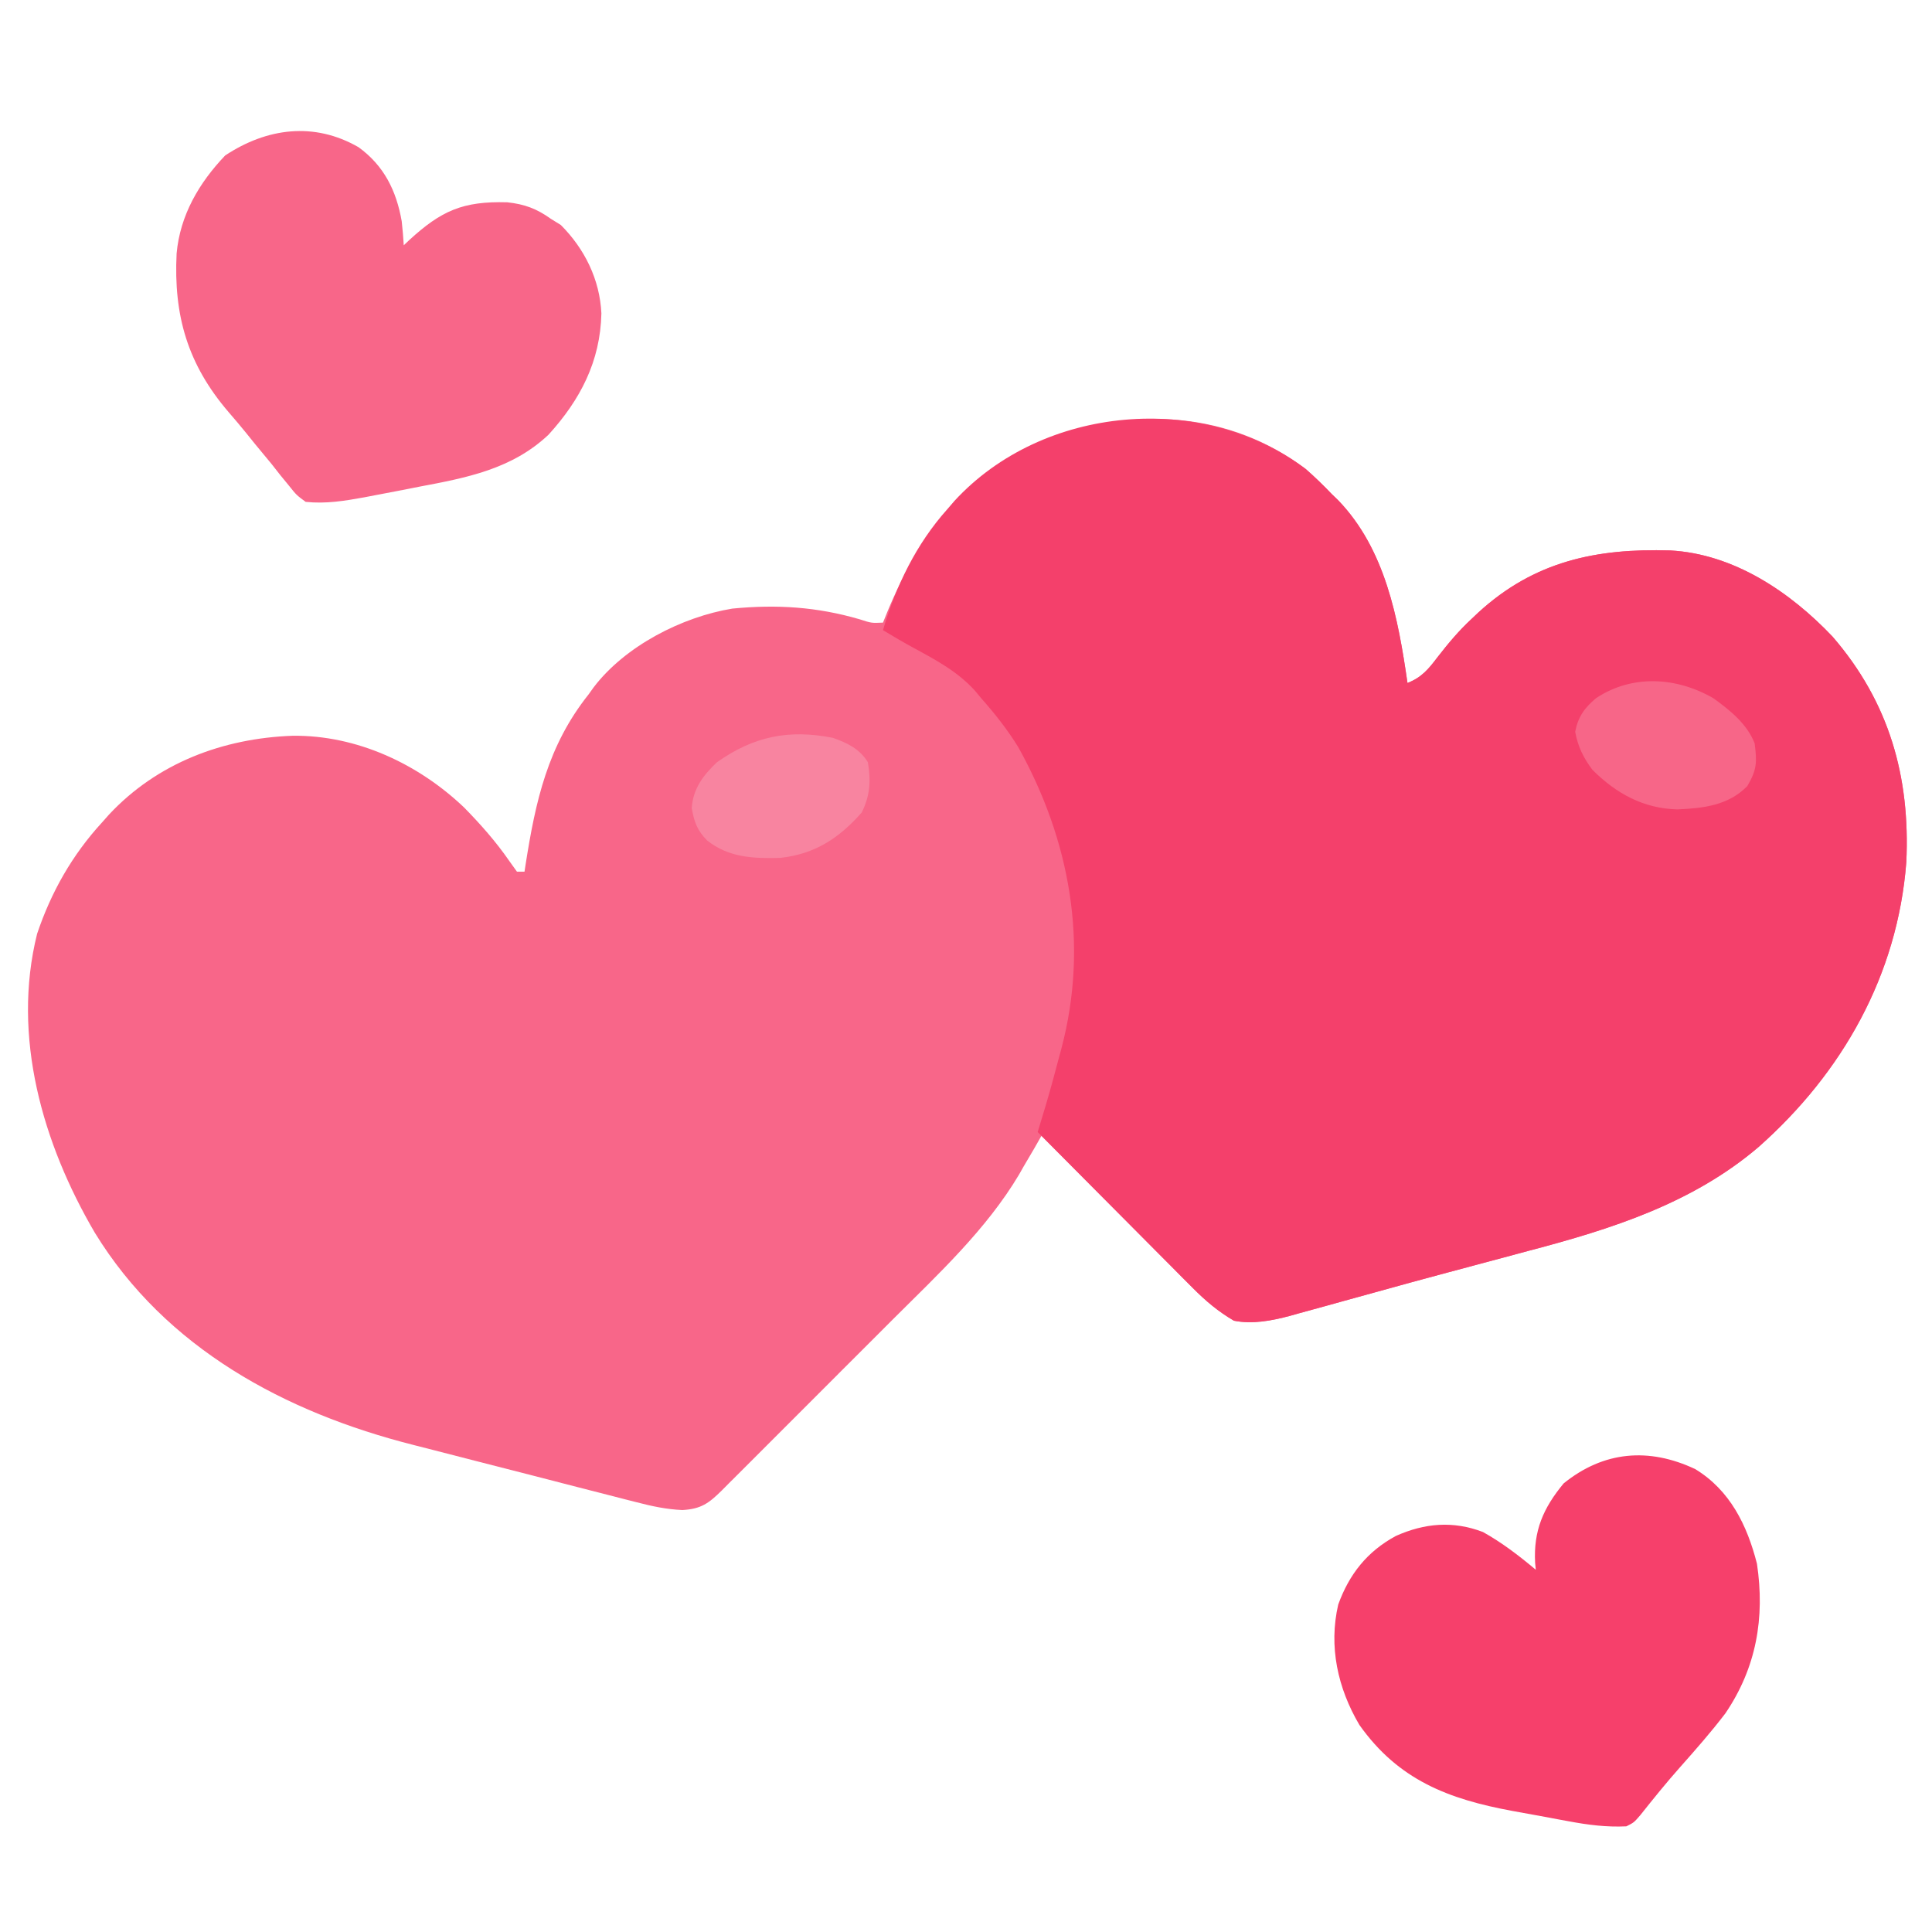
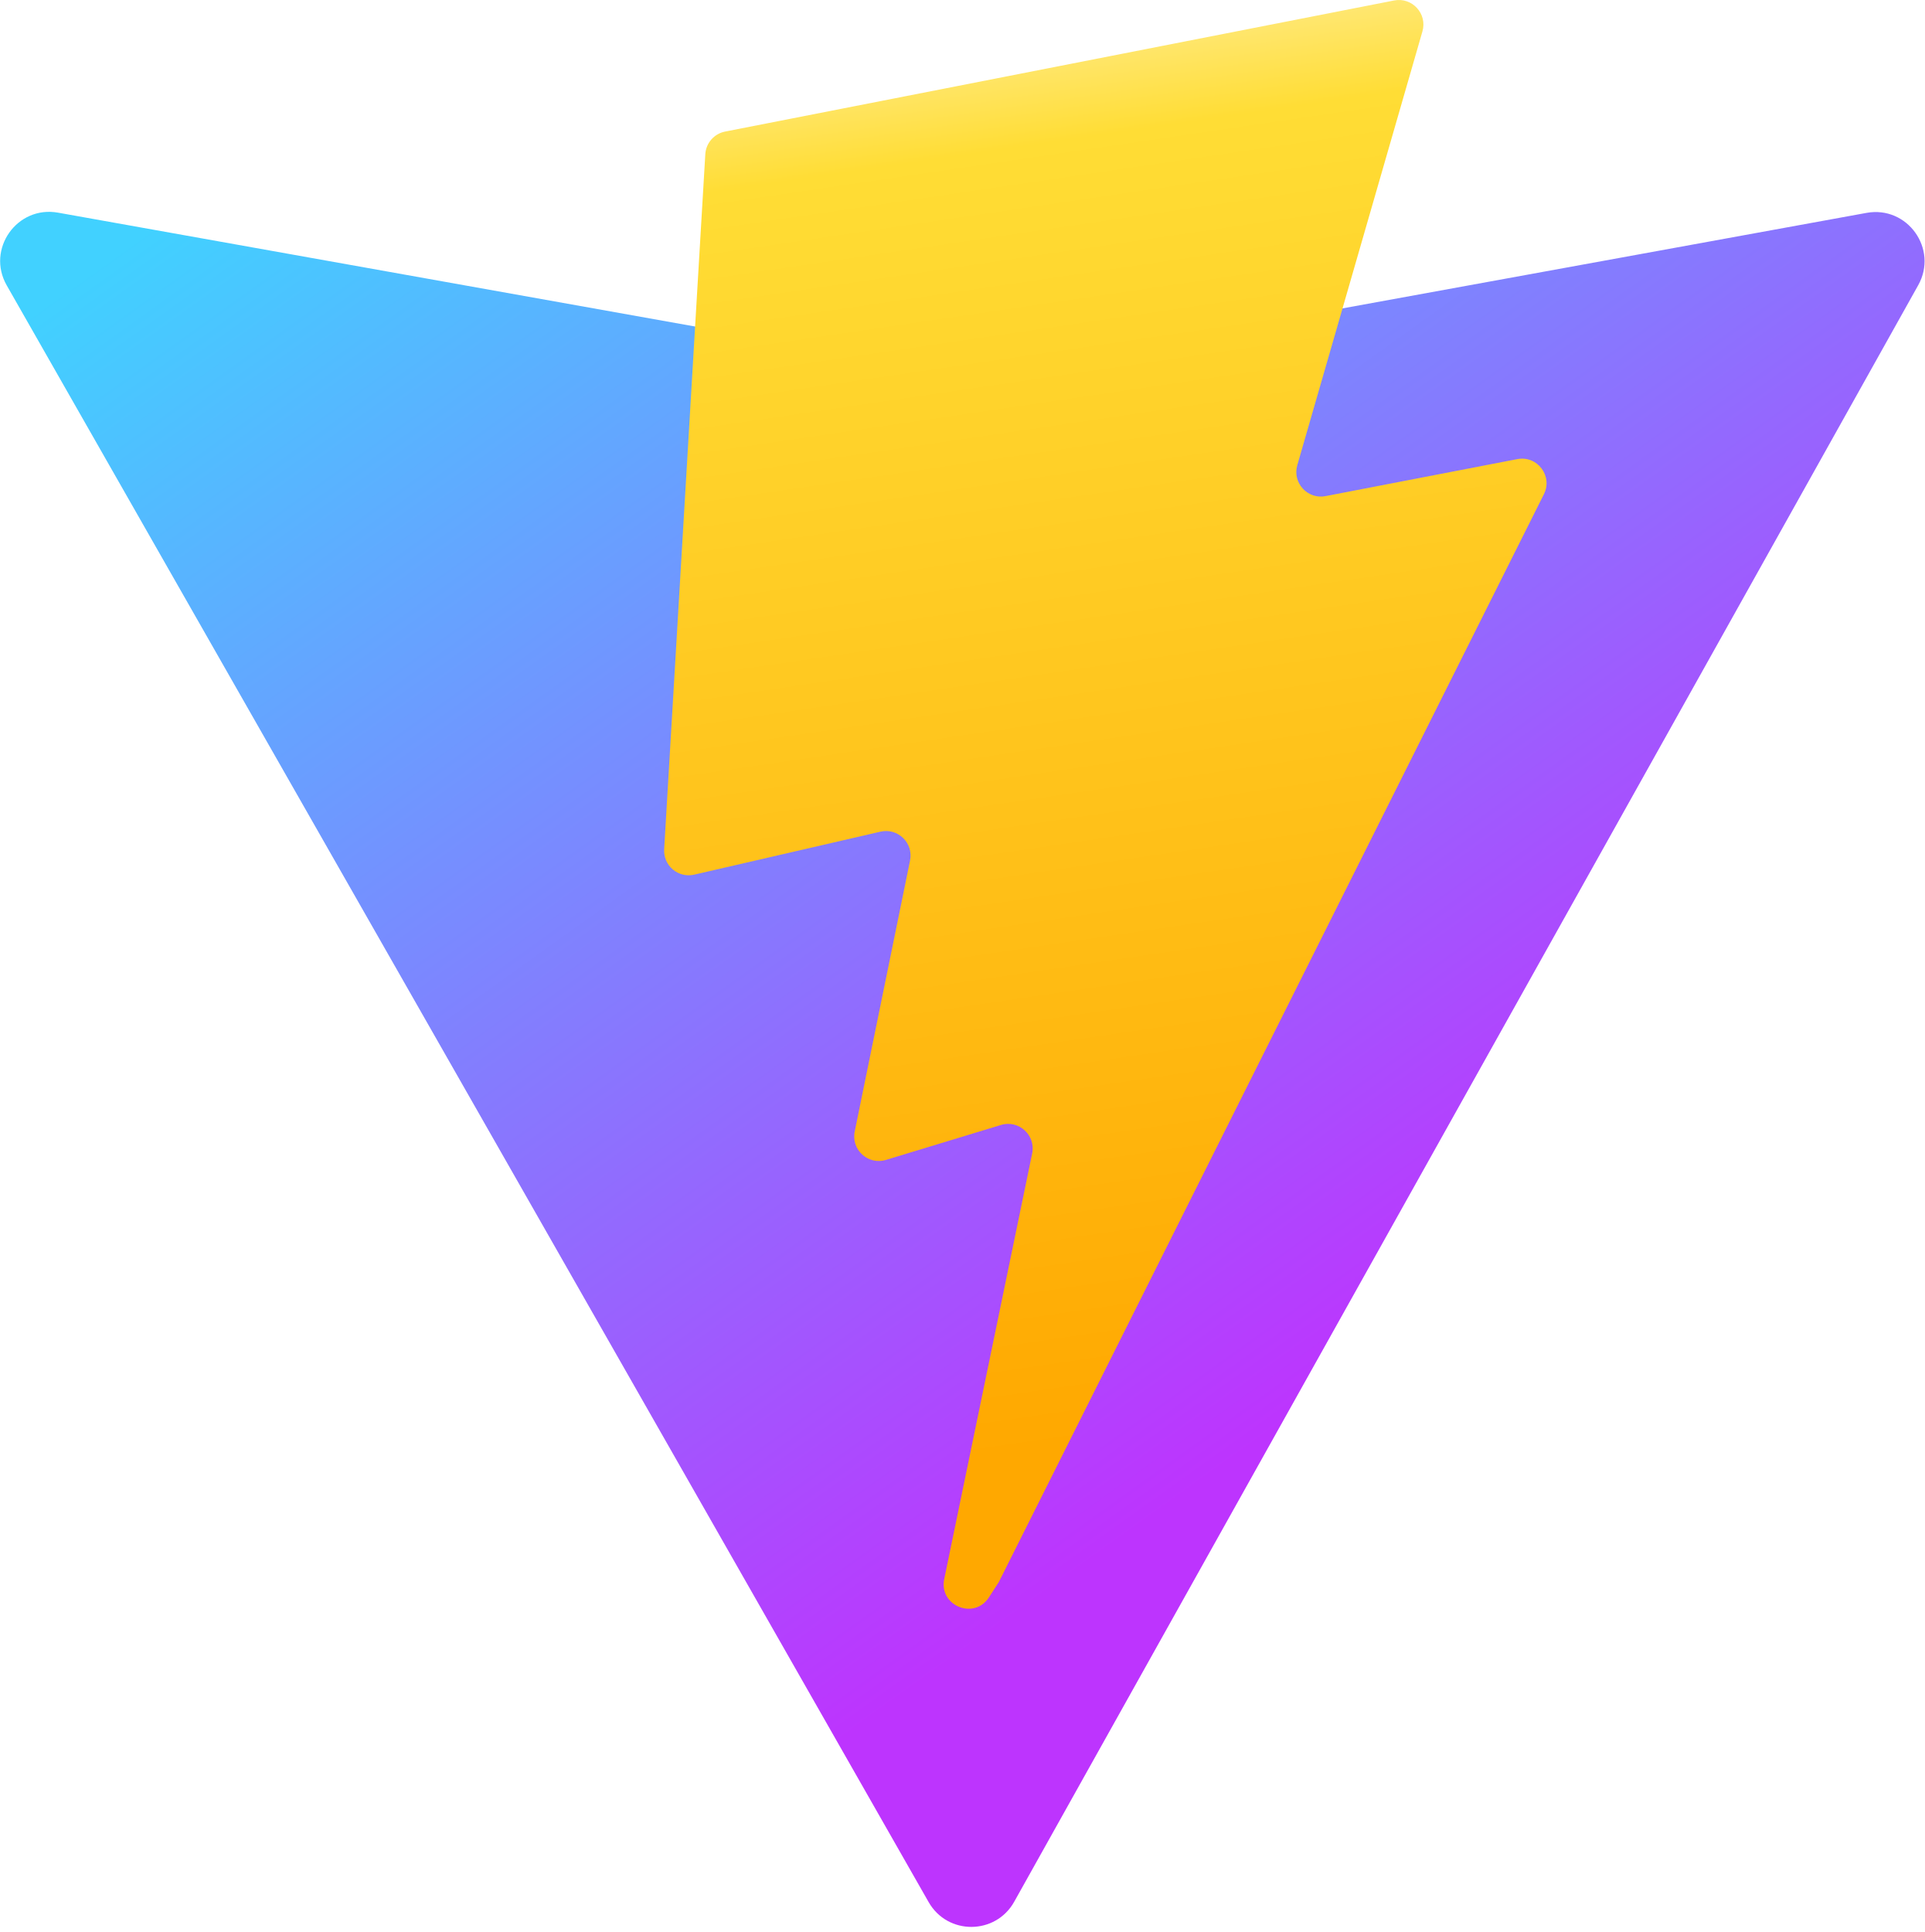
- <svg xmlns="http://www.w3.org/2000/svg" version="1.1" width="512" height="512">
-   <path d="M0 0 C2.452 2.147 4.735 4.365 6.984 6.723 C7.531 7.25 8.078 7.777 8.641 8.32 C21.122 21.3 24.521 39.609 26.984 56.723 C30.741 55.225 32.505 53.103 34.922 49.91 C37.765 46.255 40.577 42.875 43.984 39.723 C44.841 38.911 44.841 38.911 45.715 38.082 C60.573 24.44 77.031 21.003 96.595 21.595 C113.4 22.492 128.351 32.557 139.609 44.41 C154.662 61.803 160.228 81.584 159.18 104.174 C156.888 134.076 142.277 159.997 119.984 179.723 C102.52 194.607 81.057 201.433 59.234 207.16 C56.868 207.796 54.502 208.433 52.136 209.073 C47.376 210.355 42.613 211.627 37.848 212.891 C31.442 214.593 25.054 216.353 18.668 218.129 C15.88 218.899 13.092 219.667 10.303 220.434 C8.568 220.913 6.834 221.395 5.101 221.88 C2.715 222.545 0.325 223.196 -2.066 223.844 C-3.085 224.133 -3.085 224.133 -4.124 224.428 C-8.947 225.712 -14.068 226.716 -19.016 225.723 C-23.142 223.313 -26.468 220.516 -29.828 217.138 C-30.728 216.237 -31.629 215.336 -32.556 214.409 C-33.519 213.435 -34.482 212.462 -35.445 211.488 C-36.445 210.485 -37.446 209.481 -38.446 208.479 C-41.065 205.853 -43.677 203.221 -46.288 200.588 C-48.959 197.896 -51.636 195.21 -54.312 192.523 C-59.552 187.262 -64.786 181.994 -70.016 176.723 C-70.659 177.848 -71.302 178.973 -71.965 180.133 C-72.877 181.684 -73.79 183.235 -74.703 184.785 C-75.327 185.884 -75.327 185.884 -75.963 187.006 C-84.627 201.569 -97.482 213.495 -109.398 225.371 C-110.83 226.804 -112.262 228.238 -113.693 229.672 C-116.66 232.641 -119.63 235.607 -122.603 238.57 C-126.415 242.371 -130.218 246.181 -134.018 249.993 C-136.957 252.939 -139.9 255.88 -142.845 258.82 C-144.251 260.224 -145.655 261.63 -147.058 263.038 C-149.005 264.99 -150.959 266.936 -152.915 268.88 C-153.491 269.461 -154.068 270.042 -154.662 270.64 C-158.163 274.104 -160.184 275.618 -165.185 275.903 C-169.45 275.702 -173.197 274.904 -177.312 273.83 C-178.511 273.527 -178.511 273.527 -179.734 273.219 C-182.367 272.552 -184.996 271.872 -187.625 271.191 C-189.475 270.717 -191.325 270.243 -193.176 269.769 C-197.057 268.773 -200.937 267.77 -204.816 266.763 C-209.73 265.488 -214.649 264.233 -219.57 262.985 C-223.399 262.01 -227.225 261.022 -231.05 260.03 C-232.859 259.563 -234.668 259.1 -236.479 258.643 C-270.396 250.052 -302.145 233.051 -320.906 202.371 C-334.694 178.837 -342.964 150.41 -336.184 123.195 C-332.473 112.162 -326.896 102.315 -319.016 93.723 C-318.39 93.018 -317.765 92.312 -317.121 91.586 C-304.285 77.861 -286.886 71.375 -268.453 70.707 C-251.504 70.516 -235.185 78.126 -223.016 89.723 C-218.664 94.165 -214.615 98.728 -211.078 103.848 C-210.057 105.271 -210.057 105.271 -209.016 106.723 C-208.356 106.723 -207.696 106.723 -207.016 106.723 C-206.926 106.135 -206.836 105.547 -206.744 104.941 C-204.101 88.068 -200.893 73.382 -190.016 59.723 C-189.362 58.808 -189.362 58.808 -188.695 57.875 C-180.37 46.933 -165.301 39.211 -151.953 37.008 C-140.176 35.865 -129.545 36.529 -118.176 39.848 C-115.08 40.856 -115.08 40.856 -112.016 40.723 C-111.603 39.707 -111.191 38.691 -110.766 37.645 C-102.014 16.569 -89.623 1.324 -68.469 -7.809 C-45.304 -16.663 -20.094 -15.174 0 0 Z " fill="#F86689" transform="translate(346.0156,124.2773)" />
-   <path d="M0 0 C2.452 2.147 4.735 4.365 6.984 6.723 C7.531 7.25 8.078 7.777 8.641 8.32 C21.122 21.3 24.521 39.609 26.984 56.723 C30.741 55.225 32.505 53.103 34.922 49.91 C37.765 46.255 40.577 42.875 43.984 39.723 C44.555 39.181 45.126 38.64 45.715 38.082 C60.573 24.44 77.031 21.003 96.595 21.595 C113.4 22.492 128.351 32.557 139.609 44.41 C154.662 61.803 160.228 81.584 159.18 104.174 C156.888 134.076 142.277 159.997 119.984 179.723 C102.52 194.607 81.057 201.433 59.234 207.16 C56.868 207.796 54.502 208.433 52.136 209.073 C47.376 210.355 42.613 211.627 37.848 212.891 C31.442 214.593 25.054 216.353 18.668 218.129 C15.88 218.899 13.092 219.667 10.303 220.434 C8.568 220.913 6.834 221.395 5.101 221.88 C2.715 222.545 0.325 223.196 -2.066 223.844 C-3.085 224.133 -3.085 224.133 -4.124 224.428 C-8.947 225.712 -14.068 226.716 -19.016 225.723 C-23.183 223.292 -26.528 220.456 -29.919 217.046 C-30.84 216.125 -31.76 215.205 -32.709 214.256 C-33.694 213.261 -34.679 212.265 -35.664 211.27 C-36.686 210.243 -37.709 209.218 -38.732 208.193 C-41.41 205.508 -44.081 202.817 -46.751 200.124 C-49.483 197.372 -52.22 194.626 -54.957 191.879 C-60.316 186.499 -65.668 181.113 -71.016 175.723 C-70.815 175.057 -70.614 174.392 -70.407 173.707 C-70.141 172.823 -69.874 171.939 -69.6 171.028 C-69.337 170.157 -69.075 169.285 -68.804 168.387 C-67.592 164.289 -66.482 160.167 -65.391 156.035 C-65.174 155.233 -64.957 154.43 -64.734 153.604 C-57.421 125.951 -62.434 98.374 -76.164 73.727 C-79.058 69.032 -82.37 64.851 -86.016 60.723 C-86.534 60.099 -87.052 59.475 -87.586 58.832 C-92.117 53.778 -97.817 50.721 -103.711 47.52 C-106.528 45.988 -109.281 44.395 -112.016 42.723 C-108.564 30.945 -103.219 19.911 -95.016 10.723 C-94.372 9.975 -93.729 9.227 -93.066 8.457 C-69.716 -16.921 -27.339 -20.646 0 0 Z " fill="#F4406B" transform="translate(346.0156,124.2773)" />
-   <path d="M0 0 C9.198 5.614 13.735 14.85 16.336 25.055 C18.485 39.408 16.176 52.617 7.973 64.719 C4.196 69.671 0.1 74.33 -4.035 78.984 C-7.692 83.106 -11.138 87.375 -14.566 91.688 C-16.273 93.664 -16.273 93.664 -18.273 94.664 C-23.577 94.916 -28.447 94.277 -33.629 93.309 C-34.803 93.093 -34.803 93.093 -36.001 92.874 C-37.652 92.569 -39.301 92.26 -40.95 91.948 C-43.434 91.482 -45.921 91.036 -48.408 90.592 C-65.387 87.466 -78.679 82.406 -89.027 67.777 C-94.762 58.052 -97.21 47.006 -94.625 35.871 C-91.703 27.818 -86.953 21.832 -79.398 17.727 C-71.721 14.288 -64.219 13.637 -56.273 16.664 C-51.239 19.469 -46.684 22.965 -42.273 26.664 C-42.331 26.058 -42.389 25.452 -42.449 24.828 C-42.908 16.308 -40.296 10.322 -34.898 3.789 C-24.323 -4.772 -12.334 -5.825 0 0 Z " fill="#F6406B" transform="translate(449.2734,389.3359)" />
-   <path d="M0 0 C6.747 4.873 10.045 11.53 11.461 19.641 C11.707 21.754 11.863 23.877 12 26 C12.485 25.541 12.969 25.082 13.469 24.609 C21.972 16.825 27.651 14.282 39.43 14.609 C44.071 15.117 47.234 16.307 51 19 C51.866 19.536 52.733 20.073 53.625 20.625 C59.964 26.964 63.963 35.125 64.375 44.062 C64.098 56.783 58.758 66.969 50.375 76.188 C40.696 85.338 28.616 87.627 16 90 C14.078 90.377 12.156 90.755 10.234 91.133 C8.282 91.507 6.329 91.88 4.375 92.25 C3.007 92.513 3.007 92.513 1.612 92.782 C-3.671 93.746 -8.638 94.56 -14 94 C-16.434 92.199 -16.434 92.199 -18.438 89.688 C-19.189 88.772 -19.941 87.857 -20.715 86.914 C-21.469 85.952 -22.223 84.991 -23 84 C-24.499 82.187 -25.999 80.374 -27.5 78.562 C-28.237 77.646 -28.975 76.729 -29.734 75.785 C-31.256 73.914 -32.809 72.068 -34.391 70.246 C-45.279 57.573 -49.019 44.632 -48.195 28.183 C-47.287 18.035 -42.227 9.424 -35.312 2.188 C-24.244 -5.122 -11.729 -6.745 0 0 Z " fill="#F86689" transform="translate(95,39)" />
-   <path d="M0 0 C4.445 3.196 8.97 6.799 11 12 C11.635 17.003 11.618 18.943 9.062 23.312 C4.04 28.447 -2.542 29.191 -9.438 29.5 C-18.458 29.279 -25.696 25.304 -32 19 C-34.373 15.848 -35.842 12.86 -36.562 8.938 C-35.794 4.926 -34.065 2.562 -31 0 C-21.432 -6.327 -9.732 -5.594 0 0 Z " fill="#F76688" transform="translate(454,185)" />
-   <path d="M0 0 C3.888 1.36 7.136 2.945 9.305 6.469 C10.121 11.411 9.895 15.266 7.68 19.781 C1.656 26.597 -4.731 30.824 -13.949 31.82 C-21.054 32.001 -27.497 31.772 -33.289 27.215 C-35.96 24.492 -36.721 22.323 -37.383 18.594 C-36.998 13.427 -34.368 9.962 -30.695 6.469 C-20.975 -0.383 -11.724 -2.311 0 0 Z " fill="#F884A0" transform="translate(220.6953,195.5312)" />
+ <svg xmlns="http://www.w3.org/2000/svg" aria-hidden="true" role="img" class="iconify iconify--logos" width="31.88" height="32" preserveAspectRatio="xMidYMid meet" viewBox="0 0 256 257">
+   <defs>
+     <linearGradient id="IconifyId1813088fe1fbc01fb466" x1="-.828%" x2="57.636%" y1="7.652%" y2="78.411%">
+       <stop offset="0%" stop-color="#41D1FF" />
+       <stop offset="100%" stop-color="#BD34FE" />
+     </linearGradient>
+     <linearGradient id="IconifyId1813088fe1fbc01fb467" x1="43.376%" x2="50.316%" y1="2.242%" y2="89.03%">
+       <stop offset="0%" stop-color="#FFEA83" />
+       <stop offset="8.333%" stop-color="#FFDD35" />
+       <stop offset="100%" stop-color="#FFA800" />
+     </linearGradient>
+   </defs>
+   <path fill="url(#IconifyId1813088fe1fbc01fb466)" d="M255.153 37.938L134.897 252.976c-2.483 4.44-8.862 4.466-11.382.048L.875 37.958c-2.746-4.814 1.371-10.646 6.827-9.67l120.385 21.517a6.537 6.537 0 0 0 2.322-.004l117.867-21.483c5.438-.991 9.574 4.796 6.877 9.62Z" />
+   <path fill="url(#IconifyId1813088fe1fbc01fb467)" d="M185.432.063L96.44 17.501a3.268 3.268 0 0 0-2.634 3.014l-5.474 92.456a3.268 3.268 0 0 0 3.997 3.378l24.777-5.718c2.318-.535 4.413 1.507 3.936 3.838l-7.361 36.047c-.495 2.426 1.782 4.5 4.151 3.78l15.304-4.649c2.372-.72 4.652 1.36 4.15 3.788l-11.698 56.621c-.732 3.542 3.979 5.473 5.943 2.437l1.313-2.028l72.516-144.72c1.215-2.423-.88-5.186-3.54-4.672l-25.505 4.922c-2.396.462-4.435-1.77-3.759-4.114l16.646-57.705c.677-2.35-1.37-4.583-3.769-4.113Z" />
</svg>
